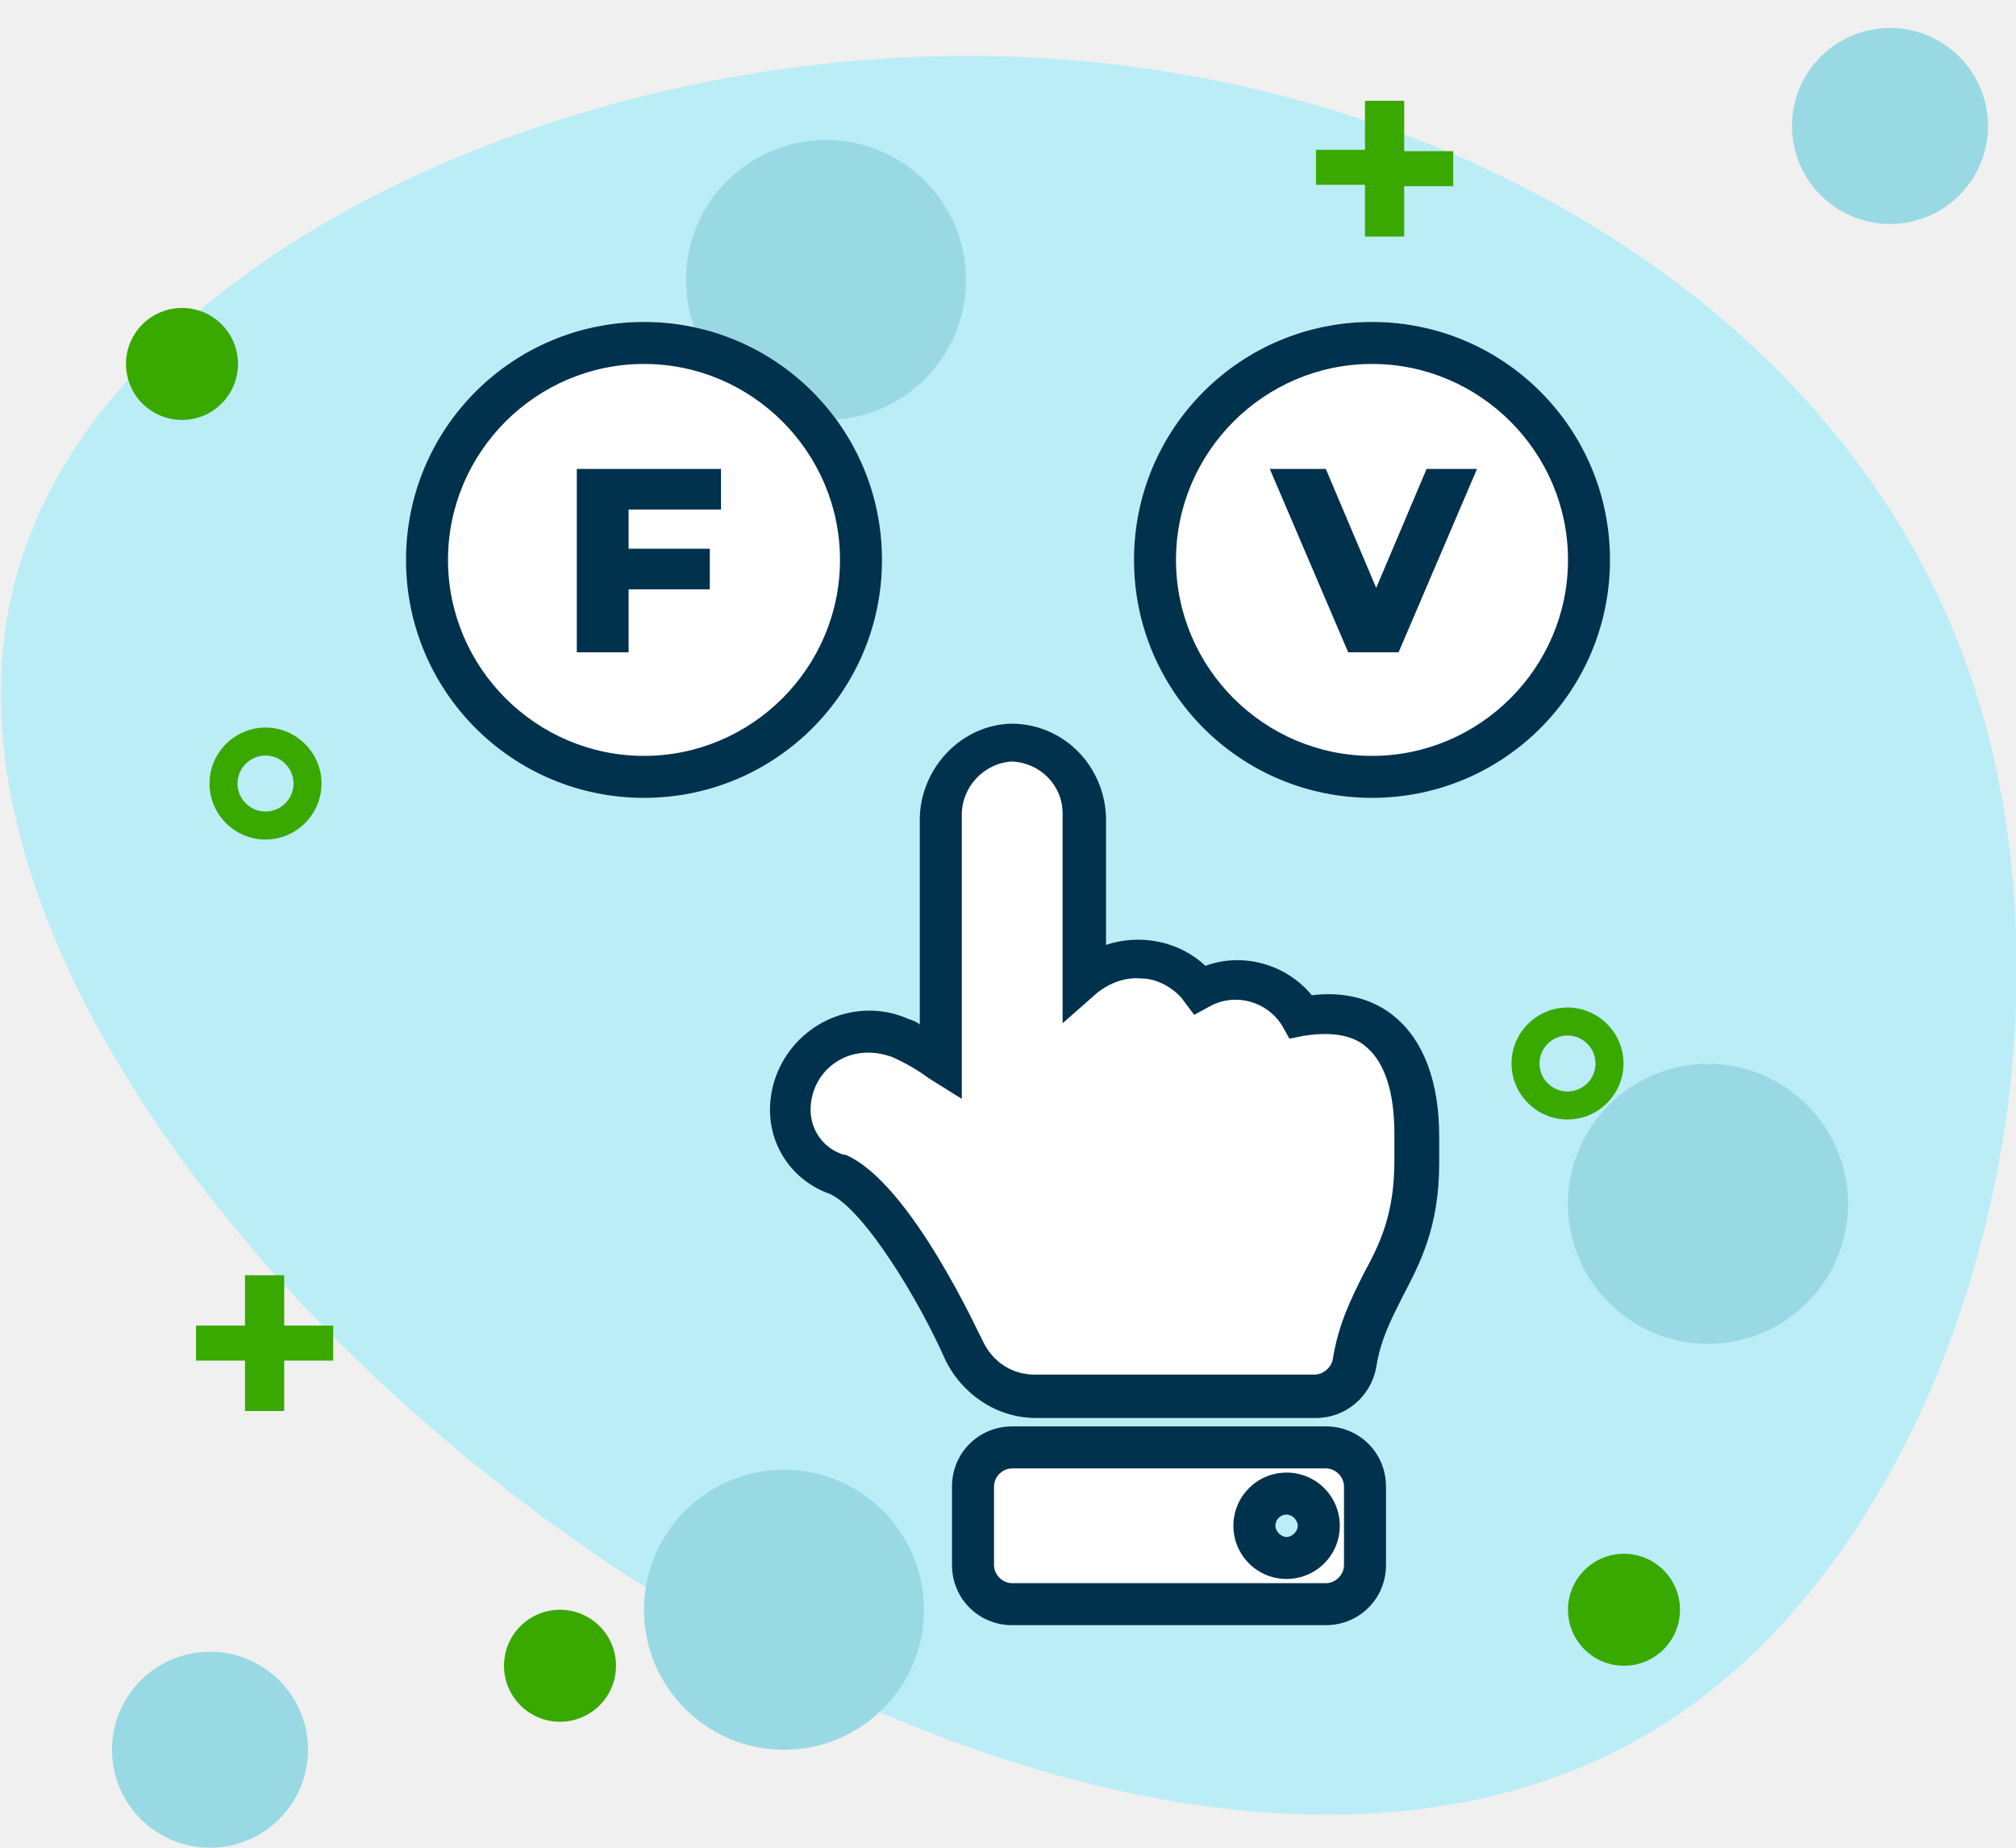
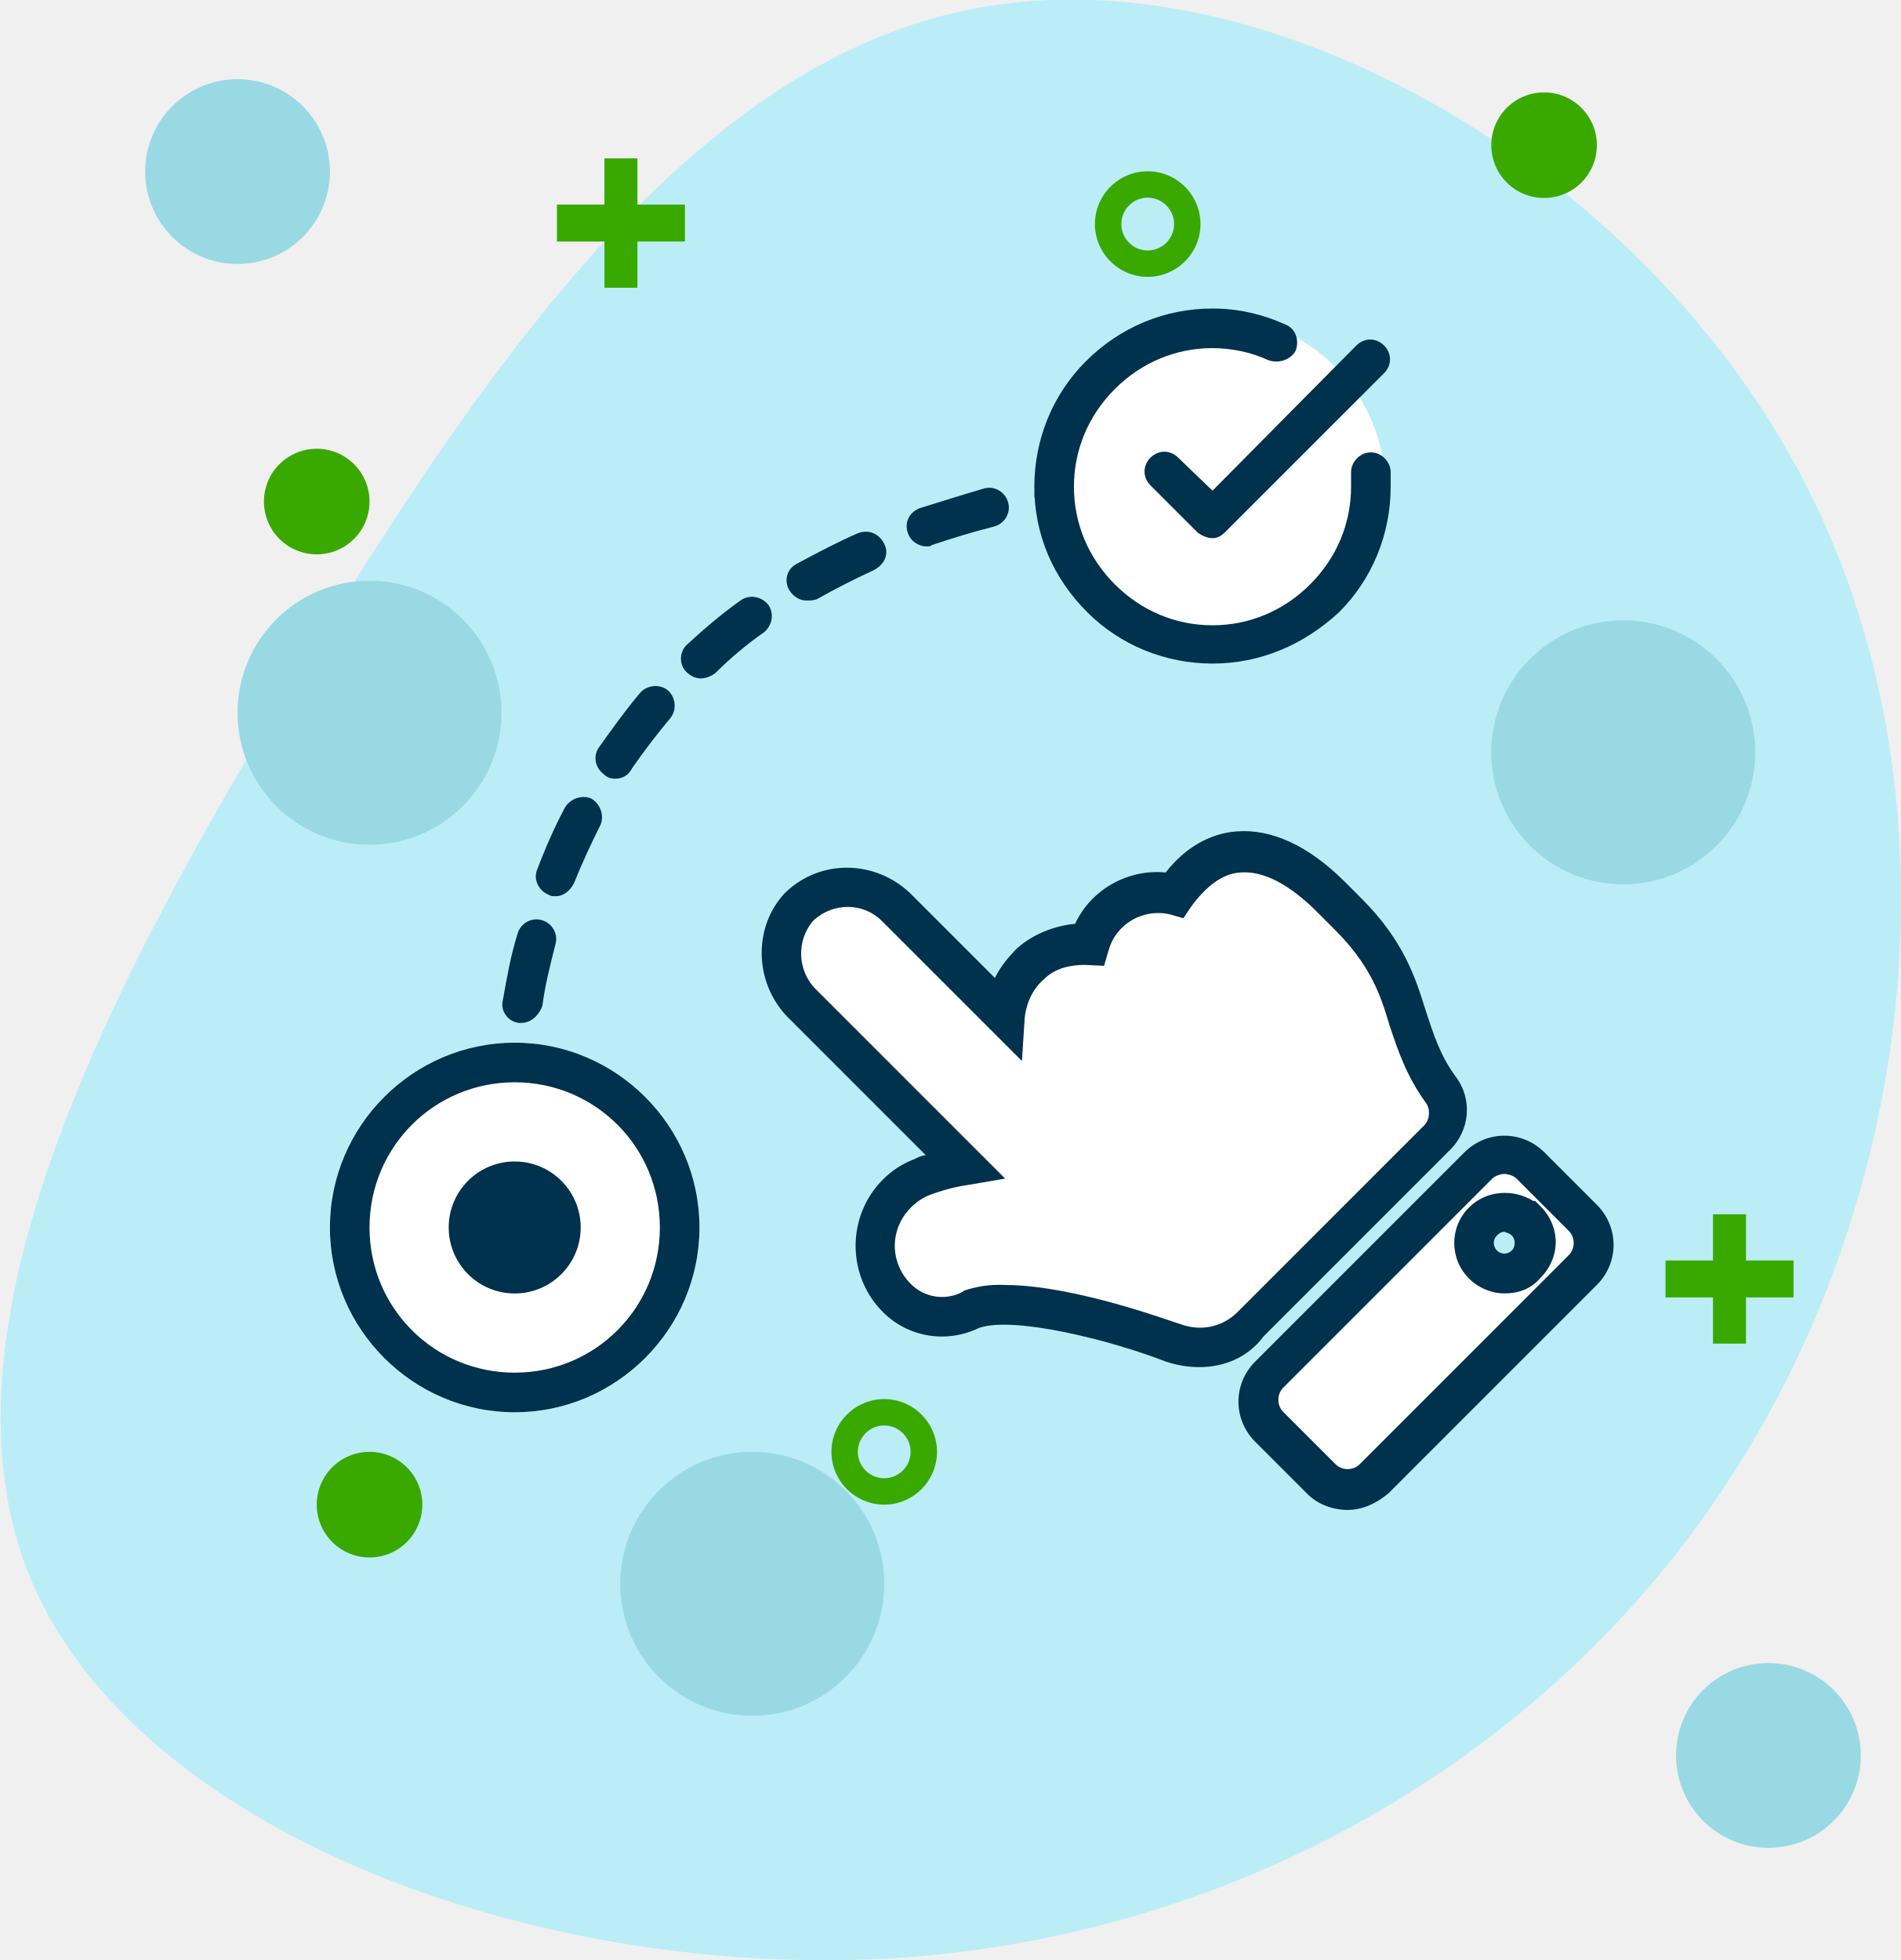
- <svg xmlns="http://www.w3.org/2000/svg" version="1.1" id="Layer_1" x="0px" y="0px" viewBox="0 0 144 132" style="enable-background:new 0 0 144 132;" xml:space="preserve">
+ <svg xmlns="http://www.w3.org/2000/svg" version="1.1" id="Layer_1" x="0px" y="0px" viewBox="0 0 144 148.5" style="enable-background:new 0 0 144 148.5;" xml:space="preserve">
  <style type="text/css">
	.st0{fill:#BBEDF7;}
- 	.st1{enable-background:new    ;}
- 	.st2{fill:#39A900;}
- 	.st3{fill:#99D9E3;enable-background:new    ;}
+ 	.st1{fill:#99D9E3;}
+ 	.st2{enable-background:new    ;}
+ 	.st3{fill:#39A900;}
	.st4{fill:#FFFFFF;}
	.st5{fill:#00314D;}
</style>
  <g>
-     <path id="blob_2_" class="st0" d="M140.3,47c9.7,26.2-0.1,62.4-21.2,76c-21.1,13.7-53.4,4.8-79.2-13.8s-45-46.8-38.6-68.5   C7.7,18.8,39.8,3.5,70.6,4C101.3,4.5,130.6,20.8,140.3,47z" />
-     <g class="st1">
-       <path class="st2" d="M77.5,84.8v-3.6H74v-2.5h3.5v-3.6h2.8v3.6h3.5v2.5h-3.5v3.6H77.5z" />
-     </g>
-     <g class="st1">
-       <path class="st2" d="M17.5,100.8v-3.6H14v-2.5h3.5v-3.6h2.8v3.6h3.5v2.5h-3.5v3.6H17.5z" />
-     </g>
-     <g class="st1">
-       <path class="st2" d="M97.5,16.8v-3.6H94v-2.5h3.5V7.2h2.8v3.6h3.5v2.5h-3.5v3.6H97.5z" />
-     </g>
-     <circle id="Elipse_1" class="st2" cx="13" cy="26" r="4" />
-     <circle id="Elipse_2" class="st2" cx="40" cy="119" r="4" />
-     <circle id="Elipse_5" class="st2" cx="116" cy="115" r="4" />
+     <path id="blob" class="st0" d="M136.3,35.7c12.2,22.8,9.4,52.7-4.2,74.7c-13.5,22.1-38,36.5-65,38c-27.1,1.4-56.7-9.8-64.7-28.6   c-8-18.9,5.8-45.2,20.6-69.5C37.8,26,53.7,3.6,75.3,0.4C96.9-2.9,124.1,12.9,136.3,35.7z" />
+     <circle id="Elipse_6" class="st1" cx="123" cy="57" r="10" />
+     <circle id="Elipse_7" class="st1" cx="57" cy="120" r="10" />
+     <circle id="Elipse_11" class="st1" cx="134" cy="133" r="7" />
+     <circle id="Elipse_12" class="st1" cx="18" cy="13" r="7" />
+     <circle id="Elipse_8" class="st1" cx="28" cy="54" r="10" />
    <g>
-       <g>
-         <circle id="Elipse_6_00000023979627426814290630000010516790296006702262_" class="st3" cx="59" cy="20" r="10" />
-         <circle id="Elipse_7_00000020385437926372712300000006581666641395394947_" class="st3" cx="122" cy="86" r="10" />
-         <circle id="Elipse_11_00000174574204141642074510000009175148529509374094_" class="st3" cx="135" cy="9" r="7" />
-         <circle id="Elipse_12_00000020375207123352402510000003750372522028895370_" class="st3" cx="15" cy="125" r="7" />
-         <circle id="Elipse_8_00000004510068758373729200000008744464967105871002_" class="st3" cx="56" cy="115" r="10" />
+       <g class="st2">
+         <path class="st3" d="M42.2,15.5h3.6V12h2.5v3.5h3.6v2.8h-3.6v3.5h-2.5v-3.5h-3.6V15.5z" />
+       </g>
+       <g class="st2">
+         <path class="st3" d="M126.2,95.5h3.6V92h2.5v3.5h3.6v2.8h-3.6v3.5h-2.5v-3.5h-3.6V95.5z" />
+       </g>
+       <circle id="Elipse_1" class="st3" cx="117" cy="11" r="4" />
+       <circle id="Elipse_2" class="st3" cx="24" cy="38" r="4" />
+       <circle id="Elipse_5" class="st3" cx="28" cy="114" r="4" />
+       <path class="st3" d="M67,114c-2.2,0-4-1.8-4-4s1.8-4,4-4s4,1.8,4,4S69.2,114,67,114z M67,108c-1.1,0-2,0.9-2,2s0.9,2,2,2    s2-0.9,2-2S68.1,108,67,108z" />
+       <g id="Elipse_4" transform="translate(28.665 69.676)">
+         <path class="st3" d="M58.3-48.7c-2.2,0-4-1.8-4-4s1.8-4,4-4s4,1.8,4,4S60.5-48.7,58.3-48.7z M58.3-54.7c-1.1,0-2,0.9-2,2     s0.9,2,2,2s2-0.9,2-2S59.4-54.7,58.3-54.7z" />
      </g>
    </g>
-     <g id="Elipse_3" transform="translate(121.665 89.676)">
-       <path class="st2" d="M-9.7-9.7c-2.2,0-4-1.8-4-4s1.8-4,4-4s4,1.8,4,4S-7.5-9.7-9.7-9.7z M-9.7-15.7c-1.1,0-2,0.9-2,2s0.9,2,2,2    s2-0.9,2-2S-8.6-15.7-9.7-15.7z" />
-     </g>
-     <g id="Elipse_4" transform="translate(28.665 69.676)">
-       <path class="st2" d="M-9.7-9.7c-2.2,0-4-1.8-4-4s1.8-4,4-4s4,1.8,4,4S-7.5-9.7-9.7-9.7z M-9.7-15.7c-1.1,0-2,0.9-2,2s0.9,2,2,2    s2-0.9,2-2S-8.6-15.7-9.7-15.7z" />
-     </g>
-     <g>
-       <path id="Icon_awesome-hand-point-right" class="st4" d="M71.8,53.6c2.8,0.1,5.1,2.4,5.1,5.2v11.6c2.4-2.1,6-1.9,8.1,0.5    c0.1,0.1,0.1,0.1,0.2,0.2c2.5-1.5,5.8-0.6,7.3,1.9c5.7-1,8.3,2.6,8.3,8.5c0,0.3,0,1.5,0,1.9c0,7.2-3.6,9-4.5,14.4    c-0.2,1.4-1.4,2.4-2.8,2.4h-20l0,0c-2.2,0-4.2-1.3-5.1-3.3c-1.5-3.4-5.7-11.1-9-12.5c-2-0.7-3.4-2.5-3.4-4.7    c0-3.1,2.5-5.6,5.6-5.6c0.8,0,1.5,0.2,2.2,0.5c1,0.4,2,1,2.9,1.7V58.8C66.8,56,69,53.7,71.8,53.6z M71.9,103.8h22.4    c1.5,0,2.8,1.3,2.8,2.8v5.6c0,1.5-1.3,2.8-2.8,2.8H71.9c-1.5,0-2.8-1.3-2.8-2.8l0,0v-5.6C69.1,105.1,70.3,103.8,71.9,103.8    L71.9,103.8z M91.5,107.1c-1.3,0-2.3,1-2.3,2.3c0,1.3,1,2.3,2.3,2.3s2.3-1,2.3-2.3c0,0,0,0,0,0C93.8,108.1,92.7,107.1,91.5,107.1z    " />
-       <path class="st5" d="M94.7,116.1H72.3c-2.4,0-4.3-1.9-4.3-4.3v-5.6c0-2.4,1.9-4.3,4.3-4.3h22.4c2.4,0,4.3,1.9,4.3,4.3v5.6    C99,114.2,97.1,116.1,94.7,116.1z M72.3,104.9c-0.7,0-1.3,0.6-1.3,1.3v5.6c0,0.7,0.6,1.3,1.3,1.3h22.4c0.7,0,1.3-0.6,1.3-1.3v-5.6    c0-0.7-0.6-1.3-1.3-1.3H72.3z M91.9,112.8c-2.1,0-3.8-1.7-3.8-3.8s1.7-3.8,3.8-3.8c2.1,0,3.8,1.7,3.8,3.8    C95.7,111.1,94,112.8,91.9,112.8z M91.9,108.2c-0.5,0-0.8,0.4-0.8,0.8s0.4,0.8,0.8,0.8s0.8-0.4,0.8-0.8S92.3,108.2,91.9,108.2z     M94,101.3H74c-2.8,0-5.3-1.7-6.5-4.2c-1.8-4.1-5.7-10.6-8.2-11.8c-2.6-0.9-4.3-3.3-4.3-6c0-3.9,3.2-7.1,7.1-7.1c0,0,0,0,0,0    c1,0,1.9,0.2,2.8,0.6c0.3,0.1,0.6,0.2,0.8,0.4V58.4c0.1-3.6,3-6.6,6.5-6.7l0.1,0l0.1,0c3.7,0.1,6.5,3.1,6.6,6.7v9.1    c2.4-0.8,5.2-0.3,7.1,1.5c2.7-1,5.8-0.1,7.6,2.1c2.4-0.3,4.5,0.3,6,1.6c2,1.7,3.1,4.6,3.1,8.5c0,0.2,0,0.5,0,0.9c0,0.4,0,0.8,0,1    c0,4.6-1.4,7.2-2.6,9.5c-0.8,1.6-1.6,3.1-1.9,5.1C97.9,99.8,96.1,101.3,94,101.3z M62,75.2c-2.3,0-4.1,1.8-4.1,4.1    c0,1.5,1,2.8,2.4,3.2l0.1,0c4.7,2,9.7,13.2,9.8,13.3c0.7,1.5,2.1,2.4,3.7,2.4h20c0.6,0,1.2-0.5,1.3-1.1c0.4-2.5,1.3-4.3,2.2-6.1    c1.2-2.2,2.2-4.3,2.2-8.1c0-0.2,0-0.6,0-1c0-0.4,0-0.7,0-0.9c0-3-0.7-5.1-2-6.2c-1-0.9-2.6-1.1-4.5-0.8l-1,0.2l-0.5-0.9    c-1.1-1.8-3.4-2.4-5.2-1.4l-1.1,0.6l-0.9-1.2c-0.7-0.8-1.8-1.4-2.9-1.4c-1.1-0.1-2.2,0.3-3.1,1l-2.5,2.2v-15c0-2-1.6-3.6-3.6-3.7    c-2,0.1-3.6,1.8-3.6,3.8l0,20.3L66.3,77c-0.8-0.6-1.7-1.1-2.6-1.5C63.1,75.3,62.6,75.2,62,75.2C62,75.2,62,75.2,62,75.2z" />
-       <circle class="st4" cx="98" cy="40" r="17" />
-       <g>
-         <path class="st5" d="M98,57c-9.4,0-17-7.6-17-17s7.6-17,17-17s17,7.6,17,17S107.4,57,98,57z M98,26c-7.7,0-14,6.3-14,14     s6.3,14,14,14s14-6.3,14-14S105.7,26,98,26z" />
-         <path id="Trazado_23" class="st5" d="M105.5,33.5l-5.6,13.1h-3.6l-5.6-13.1h4l3.6,8.5l3.6-8.5H105.5z" />
+     <g id="Grupo_20" transform="translate(-5 5)">
+       <g id="Grupo_17" transform="translate(-8.922 87.833) rotate(-45)">
+         <path id="Icon_awesome-hand-point-right" class="st4" d="M69.4,36c2.8,0.1,5.1,2.4,5.1,5.2v11.6c2.4-2.1,6-1.9,8.1,0.5     c0.1,0.1,0.1,0.1,0.2,0.2c2.5-1.5,5.8-0.6,7.3,1.9c5.7-1,8.3,2.6,8.3,8.5c0,0.3,0,1.5,0,1.9c0,7.2-3.6,9-4.5,14.4     c-0.2,1.4-1.4,2.4-2.8,2.4h-20l0,0c-2.2,0-4.2-1.3-5.1-3.3c-1.5-3.4-5.7-11.1-9-12.5c-2-0.7-3.4-2.5-3.4-4.7     c0-3.1,2.5-5.6,5.6-5.6c0.8,0,1.5,0.2,2.2,0.5c1,0.4,2,1,2.9,1.7V41.3C64.4,38.4,66.6,36.2,69.4,36z M69.4,86.3h22.4     c1.5,0,2.8,1.3,2.8,2.8v5.6c0,1.5-1.3,2.8-2.8,2.8H69.4c-1.5,0-2.8-1.3-2.8-2.8l0,0v-5.6C66.6,87.5,67.9,86.3,69.4,86.3     L69.4,86.3z M89,89.5c-1.3,0-2.3,1-2.3,2.3c0,1.3,1,2.3,2.3,2.3c1.3,0,2.3-1,2.3-2.3c0,0,0,0,0,0C91.4,90.6,90.3,89.5,89,89.5z" />
+         <path class="st5" d="M66.8,97.3c-0.8-0.8-1.3-1.9-1.3-3l0-5.6c0-2.4,1.9-4.3,4.3-4.3h22.4c2.4,0,4.3,1.9,4.3,4.3l0,5.6     c0,2.4-1.9,4.3-4.3,4.3H69.9C68.7,98.5,67.6,98.1,66.8,97.3z M93.2,87.7c-0.2-0.2-0.6-0.4-0.9-0.4H69.9c-0.7,0-1.3,0.6-1.3,1.3     v5.6c0,0.7,0.6,1.3,1.3,1.3l22.4,0c0.7,0,1.3-0.6,1.3-1.3l0-5.6C93.6,88.3,93.4,87.9,93.2,87.7z M66.5,81.7     c-0.6-0.6-1.1-1.3-1.5-2.1c-1.8-4.1-5.7-10.6-8.2-11.8c-2.6-0.9-4.3-3.3-4.3-6c0-3.9,3.2-7.1,7.1-7.1c1,0,1.9,0.2,2.8,0.6     c0.3,0.1,0.6,0.2,0.8,0.4V40.8c0.1-3.6,3-6.6,6.5-6.7l0.1,0c3.7,0.1,6.5,3.1,6.6,6.7v9.1c0.9-0.3,1.8-0.4,2.8-0.4     c1.6,0.1,3.2,0.8,4.4,1.8c2.7-1,5.8-0.1,7.6,2.1c2.4-0.3,4.5,0.3,6,1.6c2,1.7,3.1,4.6,3.1,8.5c0,0.2,0,0.5,0,0.9     c0,0.4,0,0.8,0,0.9c0,4.6-1.4,7.2-2.6,9.5c-0.8,1.6-1.6,3.1-1.9,5.1c-0.3,2.1-2.1,3.6-4.2,3.6h-20C69.6,83.8,67.8,83,66.5,81.7z      M60.5,66.9c3.8,3.8,7.2,11.4,7.3,11.5c0.7,1.5,2.1,2.4,3.7,2.4l20,0c0.6,0,1.2-0.5,1.3-1.1c0.4-2.5,1.3-4.3,2.2-6.1     c1.2-2.2,2.2-4.3,2.2-8.1c0-0.2,0-0.6,0-1c0-0.4,0-0.7,0-0.9c0-3-0.7-5.1-2-6.2c-1-0.9-2.6-1.1-4.5-0.8l-1,0.2l-0.5-0.9     c-1.1-1.8-3.4-2.4-5.2-1.4l-1.1,0.6L81.9,54c-0.8-0.8-1.8-1.4-2.9-1.4c-1.1-0.1-2.2,0.3-3.1,1l-2.5,2.2l0-15c0-2-1.6-3.6-3.6-3.7     c-2,0.1-3.6,1.8-3.6,3.8l0,20.3l-2.4-1.7c-0.8-0.6-1.7-1.1-2.6-1.5c-0.5-0.2-1-0.3-1.6-0.3c-2.3,0-4.1,1.8-4.1,4.1     c0,1.5,1,2.8,2.4,3.2l0.1,0C58.8,65.4,59.7,66,60.5,66.9z M86.8,94.1c-0.7-0.7-1.1-1.7-1.1-2.7c0-2.1,1.7-3.8,3.8-3.8     c1.9,0,3.4,1.4,3.8,3.1l0.1,0.1l0,0.6c0,1-0.4,2-1.1,2.7c-0.7,0.7-1.7,1.1-2.7,1.1C88.4,95.3,87.5,94.8,86.8,94.1z M90.1,90.8     c-0.2-0.2-0.4-0.2-0.6-0.2c-0.5,0-0.8,0.4-0.8,0.8c0,0.5,0.4,0.8,0.8,0.8c0.4,0,0.8-0.4,0.8-0.8l0,0C90.3,91.2,90.2,91,90.1,90.8     z" />
      </g>
-       <circle class="st4" cx="46" cy="40" r="17" />
-       <g>
-         <path class="st5" d="M46,57c-9.4,0-17-7.6-17-17s7.6-17,17-17s17,7.6,17,17S55.4,57,46,57z M46,26c-7.7,0-14,6.3-14,14     s6.3,14,14,14s14-6.3,14-14S53.7,26,46,26z" />
-         <path id="Trazado_22" class="st5" d="M44.9,36.3v2.9h5.8v2.9h-5.8v4.5h-3.7V33.5h10.3v2.9H44.9z" />
+       <path class="st5" d="M43.8,82.5c-0.8,0-1.4-0.6-1.5-1.4c0,0-0.1-0.8-0.1-2.1c0-1,0-2.1,0.1-3.2c0.1-0.8,0.8-1.5,1.6-1.4    c0.8,0.1,1.5,0.8,1.4,1.6c-0.1,1-0.1,2-0.1,3c0,1.1,0.1,1.8,0.1,1.8c0.1,0.8-0.5,1.5-1.4,1.6C43.9,82.5,43.9,82.5,43.8,82.5z     M44.5,72.5c-0.1,0-0.2,0-0.2,0c-0.8-0.1-1.4-0.9-1.2-1.7c0.3-1.7,0.6-3.4,1.1-5c0.2-0.8,1-1.3,1.8-1.1c0.8,0.2,1.3,1,1.1,1.8    c-0.4,1.6-0.8,3.1-1,4.7C45.8,72,45.2,72.5,44.5,72.5z M47.1,62.9c-0.2,0-0.4,0-0.5-0.1c-0.8-0.3-1.2-1.2-0.9-1.9    c0.6-1.6,1.3-3.2,2.1-4.7c0.4-0.7,1.3-1,2-0.7c0.7,0.4,1,1.3,0.7,2c-0.7,1.4-1.4,2.9-2,4.4C48.2,62.5,47.7,62.9,47.1,62.9z     M51.6,54c-0.3,0-0.6-0.1-0.8-0.3c-0.7-0.5-0.9-1.4-0.4-2.1c1-1.4,2-2.8,3.1-4.1c0.5-0.6,1.5-0.7,2.1-0.2c0.6,0.5,0.7,1.5,0.2,2.1    c-1,1.2-2,2.5-2.9,3.8C52.6,53.8,52.1,54,51.6,54z M58.1,46.4c-0.4,0-0.8-0.2-1.1-0.5c-0.6-0.6-0.5-1.6,0.1-2.1    c1.3-1.2,2.6-2.3,4-3.3c0.7-0.5,1.6-0.3,2.1,0.3c0.5,0.7,0.3,1.6-0.3,2.1c-1.3,0.9-2.6,2-3.7,3.1C58.8,46.3,58.4,46.4,58.1,46.4z     M66.1,40.5c-0.5,0-1-0.3-1.3-0.8c-0.4-0.7-0.2-1.6,0.6-2c1.5-0.8,3-1.6,4.6-2.3c0.8-0.3,1.6,0,2,0.8s0,1.6-0.8,2    c-1.5,0.7-2.9,1.4-4.3,2.2C66.6,40.5,66.4,40.5,66.1,40.5z M75.2,36.4c-0.6,0-1.2-0.4-1.4-1c-0.3-0.8,0.1-1.6,0.9-1.9    c1.6-0.5,3.2-1,4.9-1.5c0.8-0.2,1.6,0.3,1.8,1.1s-0.3,1.6-1.1,1.8c-1.6,0.4-3.2,0.9-4.7,1.4C75.5,36.4,75.4,36.4,75.2,36.4z     M84.9,33.9c-0.7,0-1.3-0.5-1.5-1.2c-0.1-0.8,0.4-1.6,1.2-1.7c1.6-0.3,3.3-0.6,5-0.8c0.8-0.1,1.6,0.5,1.7,1.3    c0.1,0.8-0.5,1.6-1.3,1.7c-1.6,0.2-3.3,0.4-4.8,0.7C85.1,33.9,85,33.9,84.9,33.9z" />
+       <g id="Grupo_18" transform="translate(-42 60)">
+         <g id="Elipse_10" transform="translate(80 20)">
+           <circle class="st4" cx="6" cy="8" r="14" />
+           <path class="st5" d="M6,22C-1.7,22-8,15.7-8,8S-1.7-6,6-6S20,0.3,20,8S13.7,22,6,22z M6-3C-0.1-3-5,1.9-5,8s4.9,11,11,11      s11-4.9,11-11S12.1-3,6-3z" />
+         </g>
+         <circle id="Elipse_14" class="st5" cx="86" cy="28" r="5" />
+       </g>
+       <g id="Grupo_19" transform="translate(91.773 24.773)">
+         <circle id="Elipse_13" class="st4" cx="5.2" cy="7.2" r="13" />
+         <g id="Icon_feather-check-circle" transform="translate(1.102 1.102)">
+           <path class="st5" d="M4,19.4C4,19.4,4,19.4,4,19.4c-3.6,0-7-1.4-9.5-3.9C-8.1,12.9-9.5,9.6-9.5,6c0-3.6,1.4-7,3.9-9.5      C-3-6.1,0.4-7.5,4-7.5c0,0,0,0,0,0c1.9,0,3.7,0.4,5.5,1.2c0.8,0.3,1.1,1.2,0.8,2C9.9-3.6,9-3.3,8.2-3.6C6.9-4.2,5.4-4.5,4-4.5      c0,0,0,0,0,0c-2.8,0-5.4,1.1-7.4,3.1c-2,2-3.1,4.6-3.1,7.4s1.1,5.4,3.1,7.4c2,2,4.6,3.1,7.4,3.1c0,0,0,0,0,0      c2.8,0,5.4-1.1,7.4-3.1c2-2,3.1-4.6,3.1-7.4V4.9c0-0.8,0.7-1.5,1.5-1.5c0.8,0,1.5,0.7,1.5,1.5V6c0,3.6-1.4,7-3.9,9.5      C10.9,18,7.6,19.4,4,19.4z" />
+           <path class="st5" d="M4,9.9c-0.4,0-0.8-0.2-1.1-0.4l-3.6-3.6c-0.6-0.6-0.6-1.5,0-2.1c0.6-0.6,1.5-0.6,2.1,0L4,6.3L14.9-4.7      c0.6-0.6,1.5-0.6,2.1,0c0.6,0.6,0.6,1.5,0,2.1L5,9.4C4.7,9.7,4.4,9.9,4,9.9L4,9.9z" />
+         </g>
      </g>
    </g>
  </g>
</svg>
